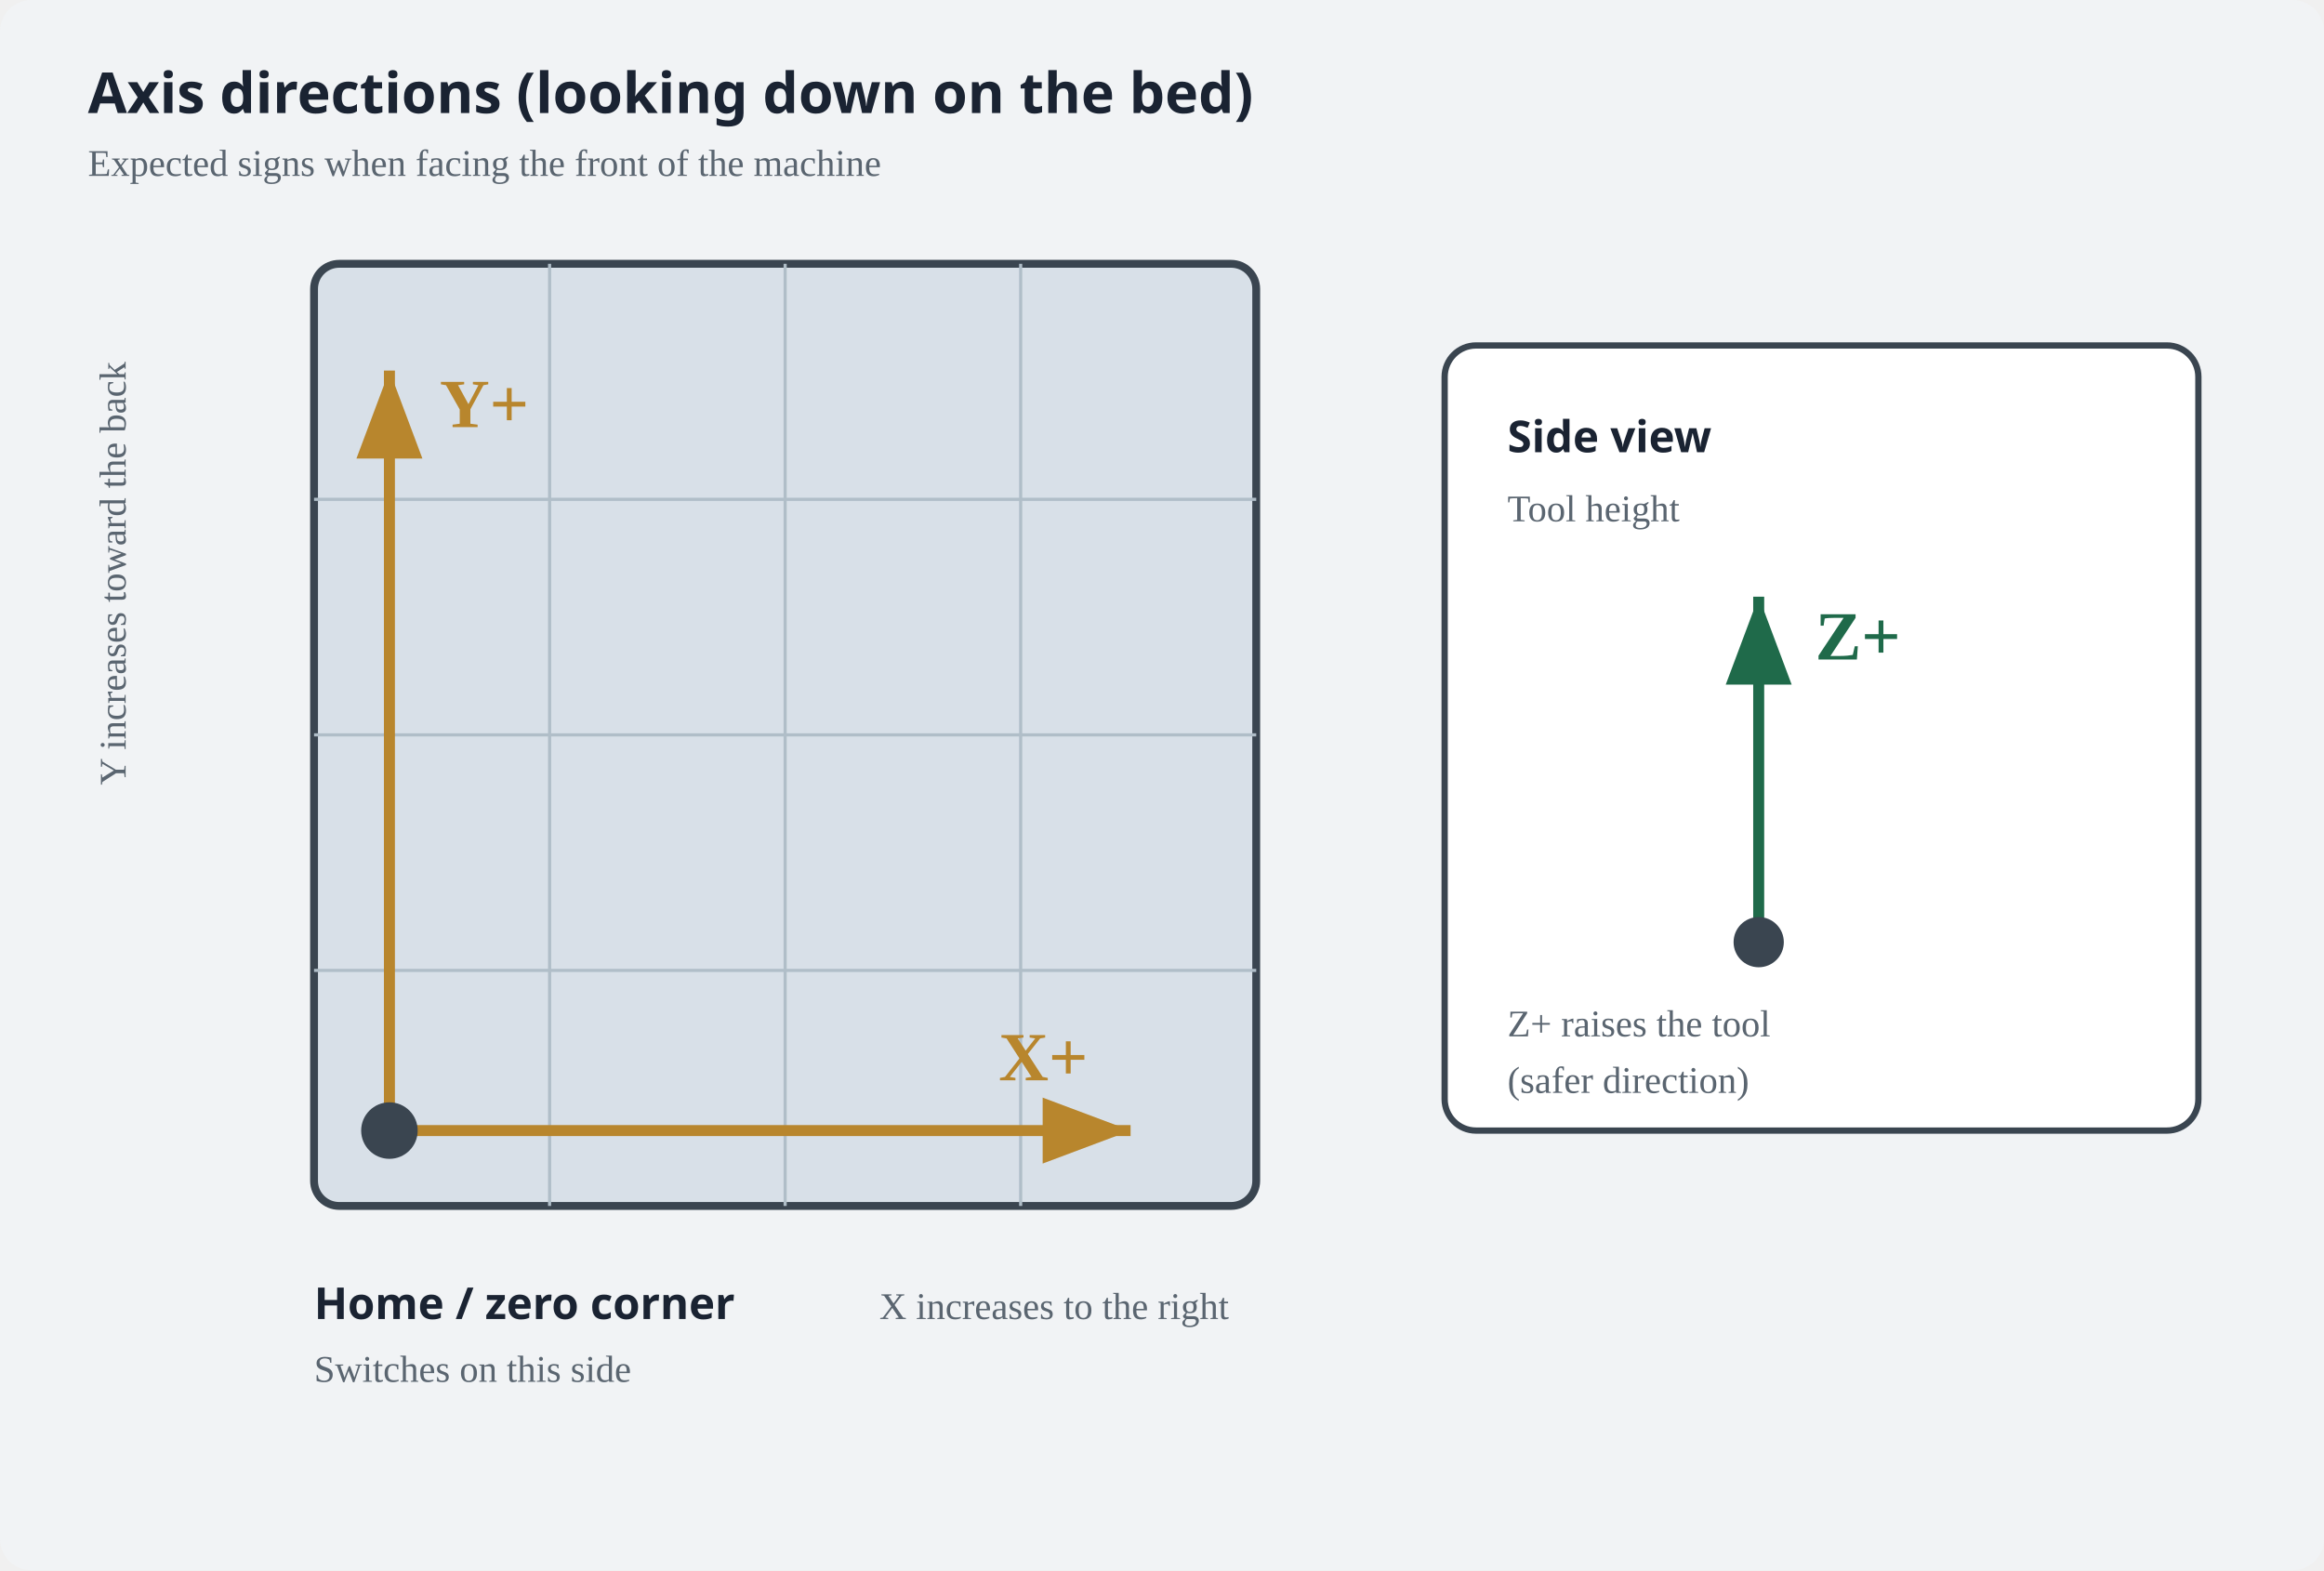
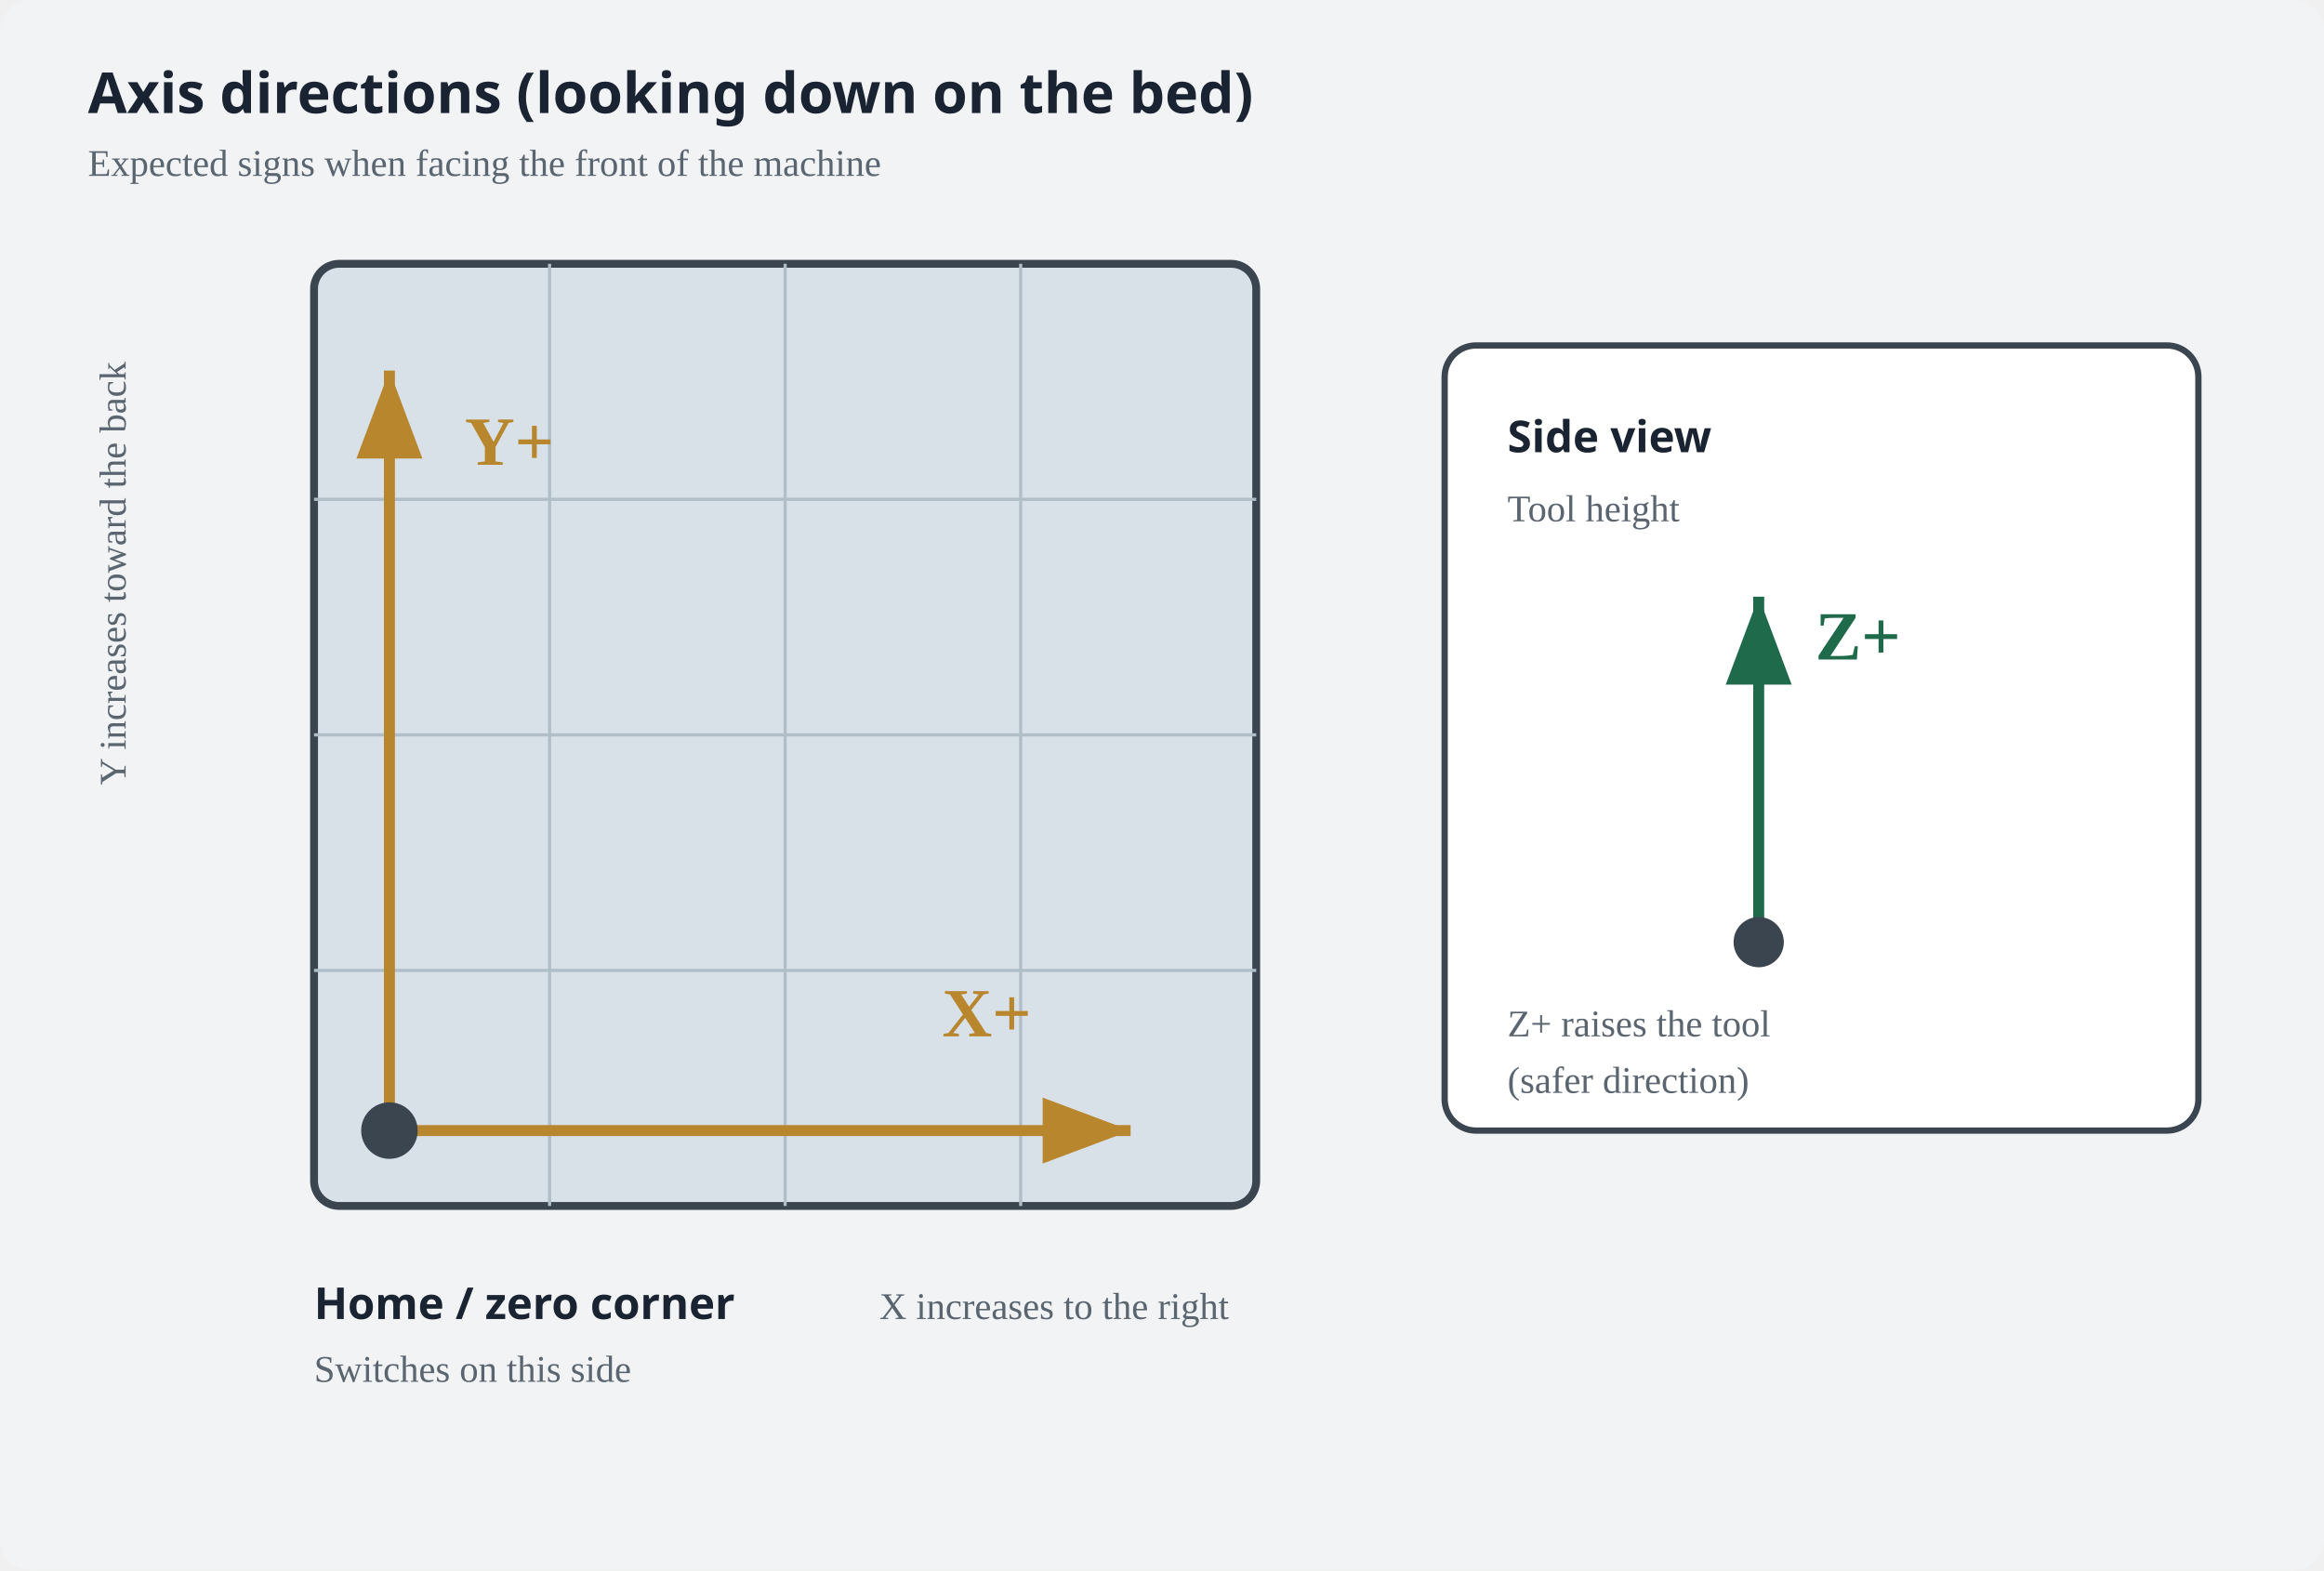
<svg xmlns="http://www.w3.org/2000/svg" viewBox="0 0 740 500" role="img" aria-labelledby="t d">
  <defs>
    <style>
      .bg { fill: #f1f3f5; }
      .bed { fill: #d8e0e8; stroke: #3a4550; stroke-width: 2.5; }
      .grid { stroke: #b0bec8; stroke-width: 1; }
      .axis { stroke: #b8862d; stroke-width: 3.5; fill: none; marker-end: url(#arrow); }
      .axis-z { stroke: #1f6a4a; stroke-width: 3.5; fill: none; marker-end: url(#arrowG); }
      .panel { fill: #ffffff; stroke: #3a4550; stroke-width: 2; }
      .home { fill: #3a4550; }
      .lab { font-family: system-ui, "Segoe UI", sans-serif; fill: #1a2332; font-size: 14px; }
      .title { font-size: 18px; font-weight: 700; }
      .big { font-size: 22px; font-weight: 700; fill: #b8862d; }
      .big-g { font-size: 22px; font-weight: 700; fill: #1f6a4a; }
      .tiny { font-size: 12px; fill: #5a6570; }
    </style>
    <marker id="arrow" markerWidth="10" markerHeight="10" refX="8" refY="3" orient="auto">
      <path d="M0,0 L8,3 L0,6 Z" fill="#b8862d" />
    </marker>
    <marker id="arrowG" markerWidth="10" markerHeight="10" refX="8" refY="3" orient="auto">
      <path d="M0,0 L8,3 L0,6 Z" fill="#1f6a4a" />
    </marker>
  </defs>
  <rect class="bg" width="740" height="500" rx="10" />
  <text class="lab title" x="28" y="36">Axis directions (looking down on the bed)</text>
  <text class="tiny" x="28" y="56">Expected signs when facing the front of the machine</text>
  <rect class="bed" x="100" y="84" width="300" height="300" rx="8" />
  <path class="grid" d="M100 159 H400 M100 234 H400 M100 309 H400 M175 84 V384 M250 84 V384 M325 84 V384" />
  <line class="axis" x1="124" y1="360" x2="360" y2="360" />
  <line class="axis" x1="124" y1="360" x2="124" y2="118" />
  <circle class="home" cx="124" cy="360" r="9" />
-   <text class="big" x="318" y="344">X+</text>
-   <text class="big" x="140" y="136">Y+</text>
+   <text class="big" x="300" y="330">X+</text>
+   <text class="big" x="148" y="148">Y+</text>
  <text class="lab" x="100" y="420" font-weight="700">Home / zero corner</text>
  <text class="tiny" x="100" y="440">Switches on this side</text>
  <text class="tiny" x="280" y="420">X increases to the right</text>
  <text class="tiny" x="40" y="250" transform="rotate(-90 40 250)">Y increases toward the back</text>
  <rect class="panel" x="460" y="110" width="240" height="250" rx="10" />
  <text class="lab" x="480" y="144" font-weight="700">Side view</text>
  <text class="tiny" x="480" y="166">Tool height</text>
  <line class="axis-z" x1="560" y1="300" x2="560" y2="190" />
  <circle class="home" cx="560" cy="300" r="8" />
  <text class="big-g" x="578" y="210">Z+</text>
  <text class="tiny" x="480" y="330">Z+ raises the tool</text>
  <text class="tiny" x="480" y="348">(safer direction)</text>
</svg>
